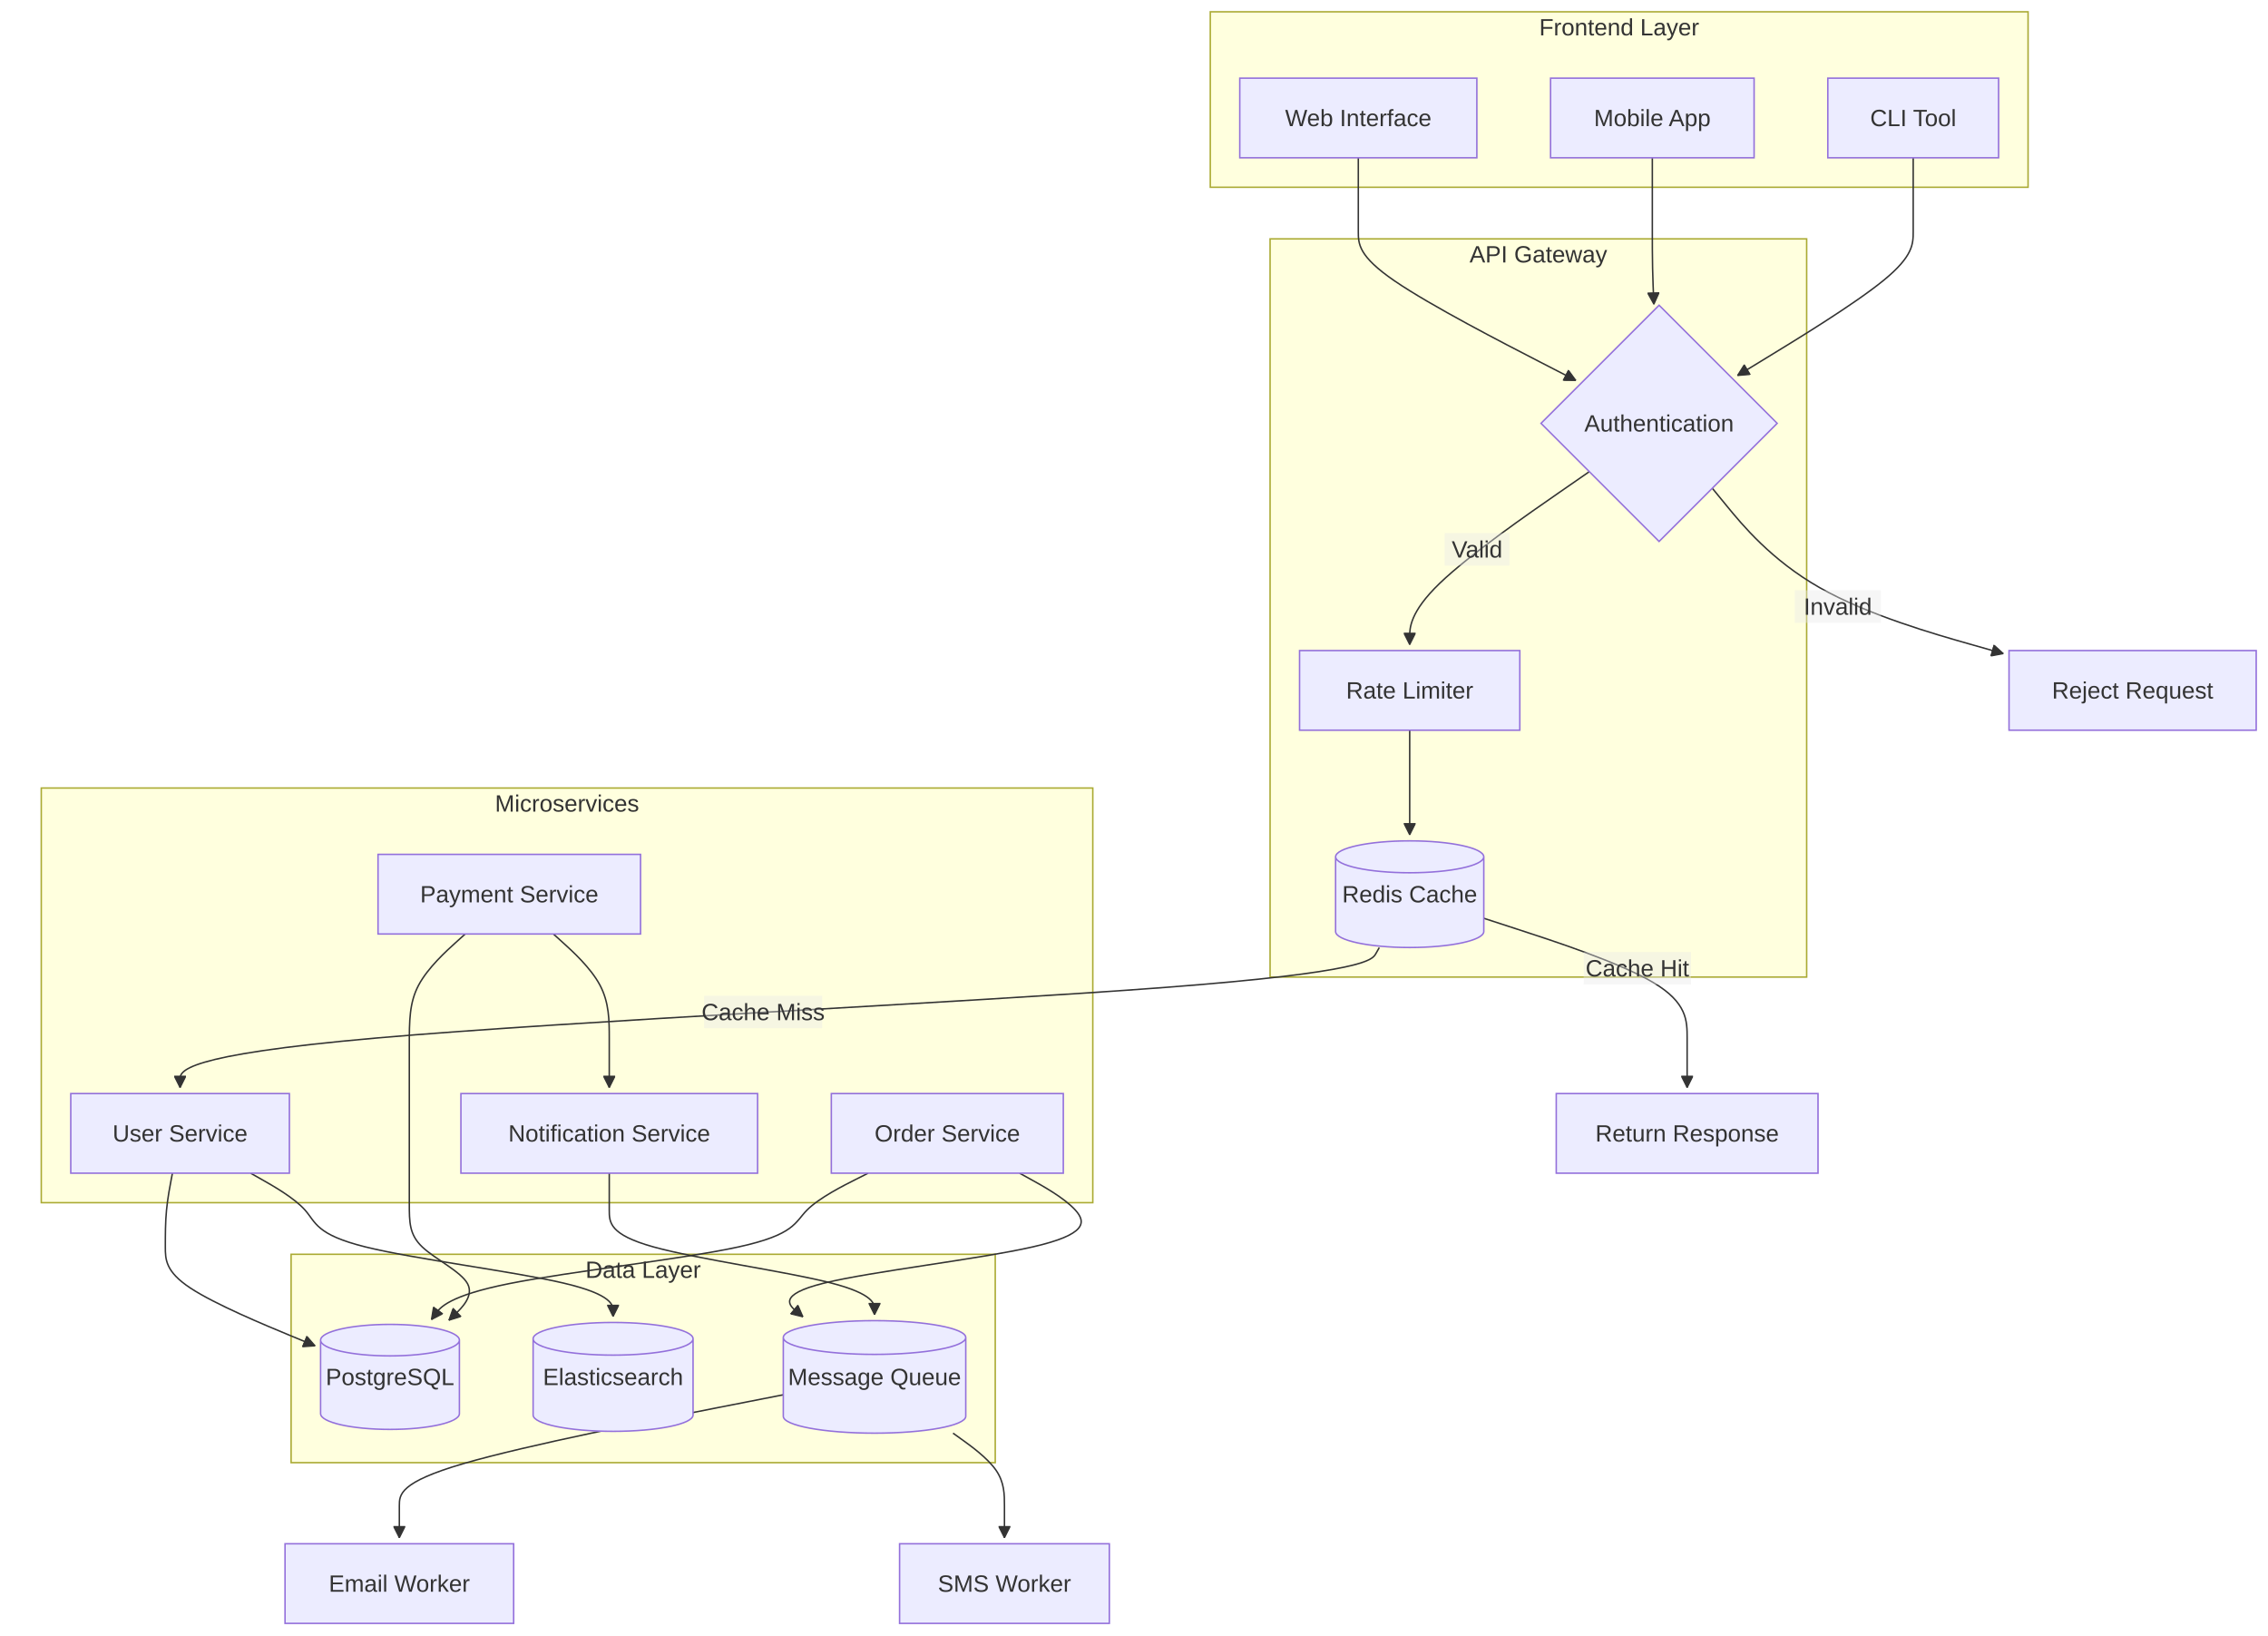
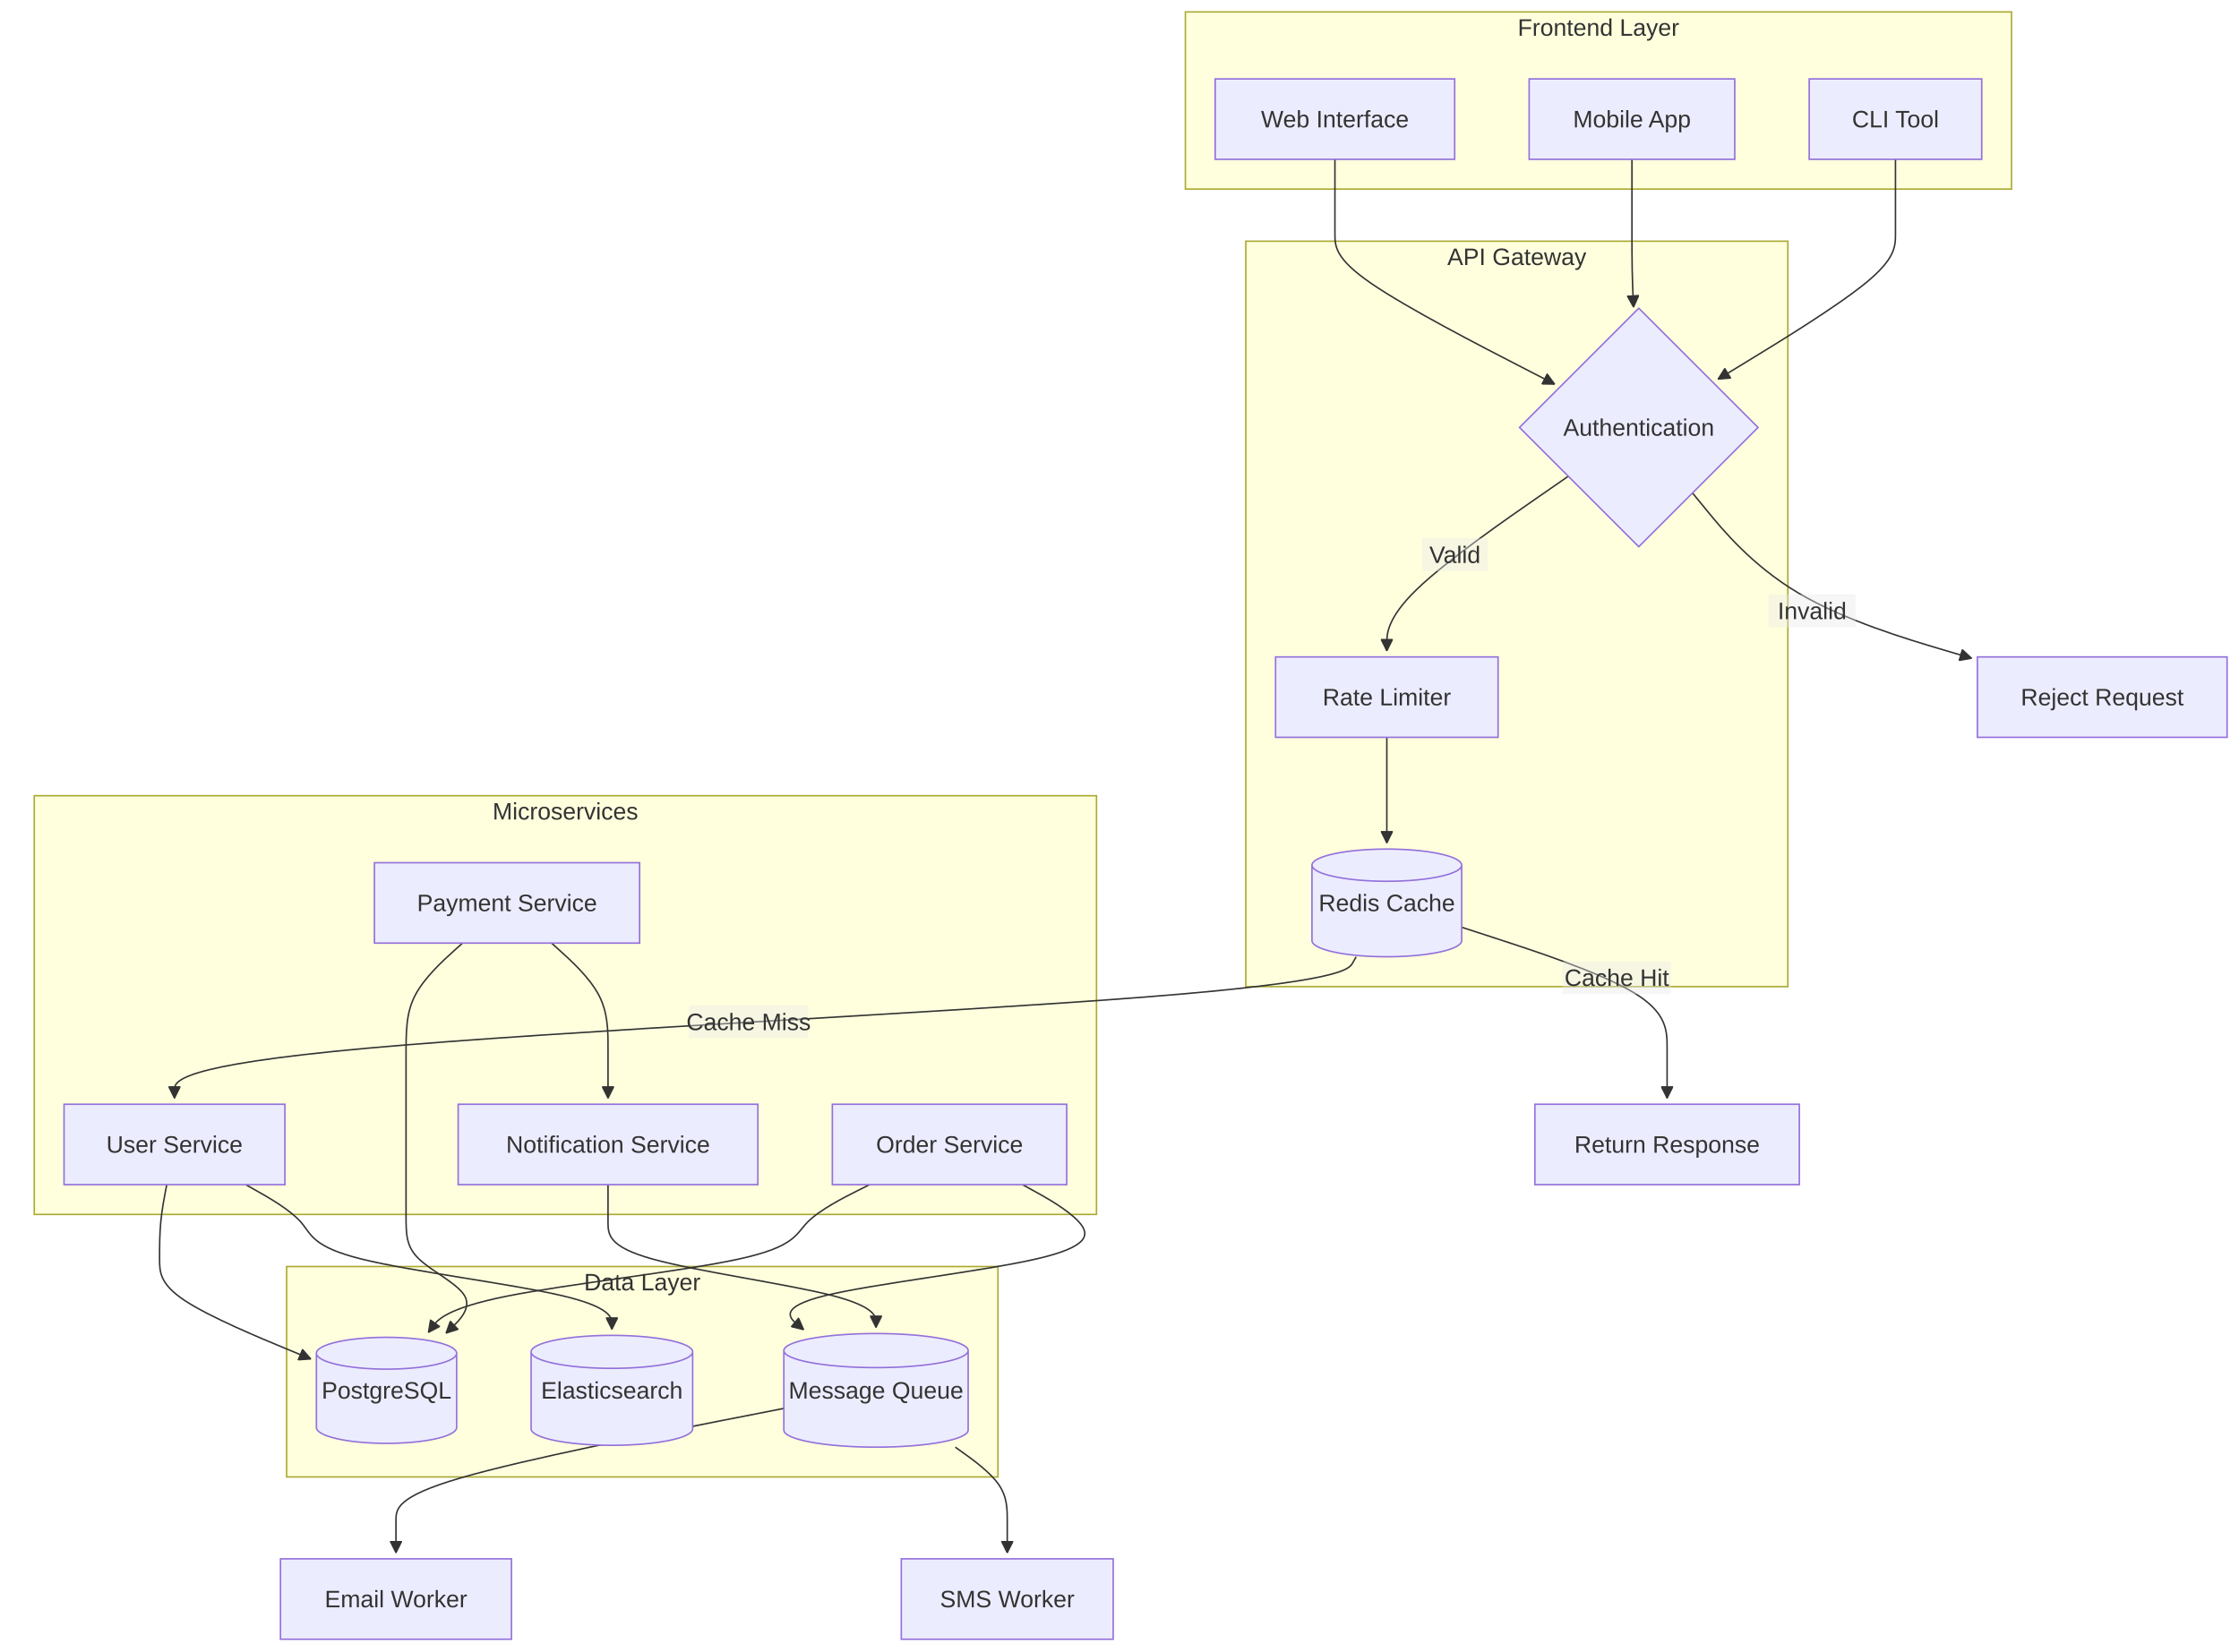
- <svg xmlns="http://www.w3.org/2000/svg" width="1538.418" height="1108.949" viewBox="-8 -28 1538.418 1108.949" class="mermaid">
+ <svg xmlns="http://www.w3.org/2000/svg" width="1503.418" height="1108.949" viewBox="-8 -28 1503.418 1108.949" class="mermaid">
  <style>
.mermaid{font-family:trebuchet ms, verdana, arial, sans-serif;font-size:16px;fill:#333333;}
.error-icon{fill:#552222;}
.error-text{fill:#552222;stroke:#552222;}
.edge-thickness-normal{stroke-width:1px;}
.edge-thickness-thick{stroke-width:3.5px;}
.edge-pattern-solid{stroke-dasharray:0;}
.edge-thickness-invisible{stroke-width:0;fill:none;}
.edge-pattern-dashed{stroke-dasharray:3;}
.edge-pattern-dotted{stroke-dasharray:2;}
.marker{fill:#333333;stroke:#333333;}
.marker.cross{stroke:#333333;}
svg{font-family:trebuchet ms, verdana, arial, sans-serif;font-size:16px;}
p{margin:0;}
.label{font-family:trebuchet ms, verdana, arial, sans-serif;color:#333333;}
.cluster-label text{fill:#333333;}
.cluster-label span{color:#333333;}
.cluster-label span p{background-color:transparent;}
.label text,span{fill:#333333;color:#333333;}
.node rect,.node circle,.node ellipse,.node polygon,.node path{fill:#ECECFF;stroke:#9370DB;stroke-width:1px;}
.rough-node .label text,.node .label text,.image-shape .label,.icon-shape .label{text-anchor:middle;}
.node .katex path{fill:#000;stroke:#000;stroke-width:1px;}
.rough-node .label,.node .label,.image-shape .label,.icon-shape .label{text-align:center;}
.node.clickable{cursor:pointer;}
.root .anchor path{fill:#333333!important;stroke-width:0;stroke:#333333;}
.arrowheadPath{fill:#333333;}
.edgePath .path{stroke:#333333;stroke-width:2.0px;}
.flowchart-link{stroke:#333333;fill:none;}
.edgeLabel{background-color:rgba(232, 232, 232, 0.8);text-align:center;}
.edgeLabel p{background-color:rgba(232, 232, 232, 0.8);}
.edgeLabel rect{opacity:0.5;background-color:rgba(232, 232, 232, 0.8);fill:rgba(232, 232, 232, 0.8);}
.labelBkg{background-color:rgba(232, 232, 232, 0.5);}
.cluster rect{fill:#ffffde;stroke:#aaaa33;stroke-width:1px;}
.cluster text{fill:#333333;}
.cluster span{color:#333333;}
.flowchartTitleText{text-anchor:middle;font-size:18px;fill:#333333;}
rect.text{fill:none;stroke-width:0;}

  </style>
  <defs>
    <marker id="arrow_point" viewBox="0 0 10 10" refX="10" refY="5" markerWidth="8" markerHeight="8" orient="auto" markerUnits="userSpaceOnUse">
      <path d="M 0 0 L 10 5 L 0 10 z" class="marker" />
    </marker>
    <marker id="arrow_point_start" viewBox="0 0 10 10" refX="4.5" refY="5" markerWidth="8" markerHeight="8" orient="auto" markerUnits="userSpaceOnUse">
      <path d="M 0 5 L 10 10 L 10 0 z" class="marker" />
    </marker>
    <marker id="arrow_cross" viewBox="0 0 11 11" refX="12" refY="5.2" markerWidth="11" markerHeight="11" orient="auto" markerUnits="userSpaceOnUse">
      <path d="M 1 1 L 10 10 M 10 1 L 1 10" class="marker cross" fill="none" stroke-width="2" />
    </marker>
    <marker id="arrow_cross_start" viewBox="0 0 11 11" refX="-1" refY="5.2" markerWidth="11" markerHeight="11" orient="auto" markerUnits="userSpaceOnUse">
      <path d="M 1 1 L 10 10 M 10 1 L 1 10" class="marker cross" fill="none" stroke-width="2" />
    </marker>
    <marker id="arrow_circle" viewBox="0 0 10 10" refX="11" refY="5" markerWidth="11" markerHeight="11" orient="auto" markerUnits="userSpaceOnUse">
      <circle cx="5" cy="5" r="5" class="marker" />
    </marker>
    <marker id="arrow_circle_start" viewBox="0 0 10 10" refX="-1" refY="5" markerWidth="11" markerHeight="11" orient="auto" markerUnits="userSpaceOnUse">
      <circle cx="5" cy="5" r="5" class="marker" />
    </marker>
  </defs>
  <g class="root">
    <g class="clusters">
      <g class="cluster" id="subgraph-Frontend">
-         <rect x="812.957" y="-20" width="554.719" height="119" class="cluster" />
-         <text x="1090.316" y="-4" class="cluster-label" text-anchor="middle">Frontend Layer</text>
+         <rect x="787.957" y="-20" width="554.719" height="119" class="cluster" />
+         <text x="1065.316" y="-4" class="cluster-label" text-anchor="middle">Frontend Layer</text>
      </g>
      <g class="cluster" id="subgraph-API">
-         <rect x="853.512" y="134" width="363.977" height="500.635" class="cluster" />
-         <text x="1035.5" y="150" class="cluster-label" text-anchor="middle">API Gateway</text>
+         <rect x="828.512" y="134" width="363.977" height="500.635" class="cluster" />
+         <text x="1010.5" y="150" class="cluster-label" text-anchor="middle">API Gateway</text>
      </g>
      <g class="cluster" id="subgraph-Services">
-         <rect x="20" y="506.419" width="713.262" height="281.216" class="cluster" />
-         <text x="376.631" y="522.419" class="cluster-label" text-anchor="middle">Microservices</text>
+         <rect x="15" y="506.419" width="713.262" height="281.216" class="cluster" />
+         <text x="371.631" y="522.419" class="cluster-label" text-anchor="middle">Microservices</text>
      </g>
      <g class="cluster" id="subgraph-Data">
-         <rect x="189.459" y="822.635" width="477.633" height="141.314" class="cluster" />
-         <text x="428.275" y="838.635" class="cluster-label" text-anchor="middle">Data Layer</text>
+         <rect x="184.459" y="822.635" width="477.633" height="141.314" class="cluster" />
+         <text x="423.275" y="838.635" class="cluster-label" text-anchor="middle">Data Layer</text>
      </g>
    </g>
    <g class="edgePaths">
      <g class="edge" id="edge-L-UI-Auth-0">
-         <path d="M913.363,79L913.363,83.167C913.363,87.333,913.363,95.667,913.363,104C913.363,112.333,913.363,120.667,913.363,129C913.363,137.333,913.363,145.667,937.963,162.506C962.563,179.345,1011.763,204.69,1036.363,217.363L1060.964,230.035" class="edge-thickness-normal edge-pattern-solid edge-thickness-normal edge-pattern-solid flowchart-link" marker-end="url(#arrow_point)" />
+         <path d="M888.363,79L888.363,83.167C888.363,87.333,888.363,95.667,888.363,104C888.363,112.333,888.363,120.667,888.363,129C888.363,137.333,888.363,145.667,912.963,162.506C937.563,179.345,986.763,204.69,1011.363,217.363L1035.964,230.035" class="edge-thickness-normal edge-pattern-solid edge-thickness-normal edge-pattern-solid flowchart-link" marker-end="url(#arrow_point)" />
      </g>
      <g class="edge" id="edge-L-Mobile-Auth-0">
-         <path d="M1112.801,79L1112.801,83.167C1112.801,87.333,1112.801,95.667,1112.801,104C1112.801,112.333,1112.801,120.667,1112.801,129C1112.801,137.333,1112.801,145.667,1112.978,153.892C1113.155,162.118,1113.509,170.235,1113.686,174.294L1113.863,178.353" class="edge-thickness-normal edge-pattern-solid edge-thickness-normal edge-pattern-solid flowchart-link" marker-end="url(#arrow_point)" />
+         <path d="M1087.801,79L1087.801,83.167C1087.801,87.333,1087.801,95.667,1087.801,104C1087.801,112.333,1087.801,120.667,1087.801,129C1087.801,137.333,1087.801,145.667,1087.978,153.892C1088.155,162.118,1088.509,170.235,1088.686,174.294L1088.863,178.353" class="edge-thickness-normal edge-pattern-solid edge-thickness-normal edge-pattern-solid flowchart-link" marker-end="url(#arrow_point)" />
      </g>
      <g class="edge" id="edge-L-CLI-Auth-0">
-         <path d="M1289.754,79L1289.754,83.167C1289.754,87.333,1289.754,95.667,1289.754,104C1289.754,112.333,1289.754,120.667,1289.754,129C1289.754,137.333,1289.754,145.667,1269.889,161.946C1250.023,178.226,1210.293,202.452,1190.427,214.565L1170.562,226.678" class="edge-thickness-normal edge-pattern-solid edge-thickness-normal edge-pattern-solid flowchart-link" marker-end="url(#arrow_point)" />
+         <path d="M1264.754,79L1264.754,83.167C1264.754,87.333,1264.754,95.667,1264.754,104C1264.754,112.333,1264.754,120.667,1264.754,129C1264.754,137.333,1264.754,145.667,1244.889,161.946C1225.023,178.226,1185.293,202.452,1165.427,214.565L1145.562,226.678" class="edge-thickness-normal edge-pattern-solid edge-thickness-normal edge-pattern-solid flowchart-link" marker-end="url(#arrow_point)" />
      </g>
      <g class="edge" id="edge-L-Auth-Rate-0">
-         <path d="M1070.051,291.867L1049.745,305.923C1029.439,319.979,988.827,348.091,968.521,367.647C948.215,387.203,948.215,398.203,948.215,403.703L948.215,409.203" class="edge-thickness-normal edge-pattern-solid edge-thickness-normal edge-pattern-solid flowchart-link" marker-end="url(#arrow_point)" />
+         <path d="M1045.051,291.867L1024.745,305.923C1004.439,319.979,963.827,348.091,943.521,367.647C923.215,387.203,923.215,398.203,923.215,403.703L923.215,409.203" class="edge-thickness-normal edge-pattern-solid edge-thickness-normal edge-pattern-solid flowchart-link" marker-end="url(#arrow_point)" />
      </g>
      <g class="edge" id="edge-L-Auth-Reject-0">
-         <path d="M1153.472,303.118L1163.457,315.299C1173.443,327.48,1193.415,351.841,1226.321,370.536C1259.227,389.23,1305.066,402.258,1327.986,408.772L1350.906,415.285" class="edge-thickness-normal edge-pattern-solid edge-thickness-normal edge-pattern-solid flowchart-link" marker-end="url(#arrow_point)" />
+         <path d="M1128.472,303.118L1138.457,315.299C1148.443,327.48,1168.415,351.841,1199.656,370.344C1230.898,388.846,1273.409,401.489,1294.664,407.81L1315.92,414.131" class="edge-thickness-normal edge-pattern-solid edge-thickness-normal edge-pattern-solid flowchart-link" marker-end="url(#arrow_point)" />
      </g>
      <g class="edge" id="edge-L-Rate-Cache-0">
-         <path d="M948.215,467.203L948.215,471.37C948.215,475.536,948.215,483.87,948.215,492.203C948.215,500.536,948.215,508.87,948.215,516.536C948.215,524.203,948.215,531.203,948.215,534.703L948.215,538.203" class="edge-thickness-normal edge-pattern-solid edge-thickness-normal edge-pattern-solid flowchart-link" marker-end="url(#arrow_point)" />
+         <path d="M923.215,467.203L923.215,471.37C923.215,475.536,923.215,483.87,923.215,492.203C923.215,500.536,923.215,508.87,923.215,516.536C923.215,524.203,923.215,531.203,923.215,534.703L923.215,538.203" class="edge-thickness-normal edge-pattern-solid edge-thickness-normal edge-pattern-solid flowchart-link" marker-end="url(#arrow_point)" />
      </g>
      <g class="edge" id="edge-L-Cache-Response-0">
-         <path d="M998.48,594.769L1021.469,602.247C1044.457,609.724,1090.434,624.679,1113.422,638.324C1136.41,651.968,1136.41,664.301,1136.41,675.968C1136.41,687.635,1136.41,698.635,1136.41,704.135L1136.41,709.635" class="edge-thickness-normal edge-pattern-solid edge-thickness-normal edge-pattern-solid flowchart-link" marker-end="url(#arrow_point)" />
+         <path d="M973.48,594.769L996.469,602.247C1019.457,609.724,1065.434,624.679,1088.422,638.324C1111.41,651.968,1111.41,664.301,1111.41,675.968C1111.41,687.635,1111.41,698.635,1111.41,704.135L1111.41,709.635" class="edge-thickness-normal edge-pattern-solid edge-thickness-normal edge-pattern-solid flowchart-link" marker-end="url(#arrow_point)" />
      </g>
      <g class="edge" id="edge-L-Cache-UserSvc-0">
-         <path d="M927.596,614.635L925.224,618.801C922.852,622.968,918.108,631.301,782.534,641.635C646.96,651.968,380.556,664.301,247.354,675.968C114.152,687.635,114.152,698.635,114.152,704.135L114.152,709.635" class="edge-thickness-normal edge-pattern-solid edge-thickness-normal edge-pattern-solid flowchart-link" marker-end="url(#arrow_point)" />
+         <path d="M902.596,614.635L900.224,618.801C897.852,622.968,893.108,631.301,760.867,641.635C628.626,651.968,368.889,664.301,239.021,675.968C109.152,687.635,109.152,698.635,109.152,704.135L109.152,709.635" class="edge-thickness-normal edge-pattern-solid edge-thickness-normal edge-pattern-solid flowchart-link" marker-end="url(#arrow_point)" />
      </g>
      <g class="edge" id="edge-L-UserSvc-DB-0">
-         <path d="M108.96,767.635L108.159,771.801C107.357,775.968,105.755,784.301,104.954,792.635C104.152,800.968,104.152,809.301,104.152,817.635C104.152,825.968,104.152,834.301,121.088,845.487C138.023,856.672,171.893,870.71,188.829,877.728L205.764,884.747" class="edge-thickness-normal edge-pattern-solid edge-thickness-normal edge-pattern-solid flowchart-link" marker-end="url(#arrow_point)" />
+         <path d="M103.96,767.635L103.159,771.801C102.357,775.968,100.755,784.301,99.954,792.635C99.152,800.968,99.152,809.301,99.152,817.635C99.152,825.968,99.152,834.301,116.088,845.487C133.023,856.672,166.893,870.71,183.829,877.728L200.764,884.747" class="edge-thickness-normal edge-pattern-solid edge-thickness-normal edge-pattern-solid flowchart-link" marker-end="url(#arrow_point)" />
      </g>
      <g class="edge" id="edge-L-UserSvc-Search-0">
-         <path d="M161.987,767.635L169.369,771.801C176.751,775.968,191.515,784.301,198.897,792.635C206.279,800.968,206.279,809.301,239.878,817.635C273.476,825.968,340.673,834.301,374.271,842.173C407.869,850.045,407.869,857.456,407.869,861.162L407.869,864.867" class="edge-thickness-normal edge-pattern-solid edge-thickness-normal edge-pattern-solid flowchart-link" marker-end="url(#arrow_point)" />
+         <path d="M156.987,767.635L164.369,771.801C171.751,775.968,186.515,784.301,193.897,792.635C201.279,800.968,201.279,809.301,234.878,817.635C268.476,825.968,335.673,834.301,369.271,842.173C402.869,850.045,402.869,857.456,402.869,861.162L402.869,864.867" class="edge-thickness-normal edge-pattern-solid edge-thickness-normal edge-pattern-solid flowchart-link" marker-end="url(#arrow_point)" />
      </g>
      <g class="edge" id="edge-L-OrderSvc-DB-0">
-         <path d="M580.867,767.635L572.578,771.801C564.29,775.968,547.712,784.301,539.423,792.635C531.135,800.968,531.135,809.301,492.98,817.635C454.825,825.968,378.515,834.301,337.431,842.519C296.348,850.736,290.49,858.837,287.562,862.888L284.633,866.938" class="edge-thickness-normal edge-pattern-solid edge-thickness-normal edge-pattern-solid flowchart-link" marker-end="url(#arrow_point)" />
+         <path d="M575.867,767.635L567.578,771.801C559.29,775.968,542.712,784.301,534.423,792.635C526.135,800.968,526.135,809.301,487.98,817.635C449.825,825.968,373.515,834.301,332.431,842.519C291.348,850.736,285.49,858.837,282.562,862.888L279.633,866.938" class="edge-thickness-normal edge-pattern-solid edge-thickness-normal edge-pattern-solid flowchart-link" marker-end="url(#arrow_point)" />
      </g>
      <g class="edge" id="edge-L-OrderSvc-Queue-0">
-         <path d="M683.59,767.635L691.153,771.801C698.717,775.968,713.844,784.301,721.407,792.635C728.971,800.968,728.971,809.301,692.463,817.635C655.955,825.968,582.939,834.301,550.888,842.206C518.836,850.111,527.748,857.587,532.204,861.326L536.66,865.064" class="edge-thickness-normal edge-pattern-solid edge-thickness-normal edge-pattern-solid flowchart-link" marker-end="url(#arrow_point)" />
+         <path d="M678.59,767.635L686.153,771.801C693.717,775.968,708.844,784.301,716.407,792.635C723.971,800.968,723.971,809.301,687.463,817.635C650.955,825.968,577.939,834.301,545.888,842.206C513.836,850.111,522.748,857.587,527.204,861.326L531.66,865.064" class="edge-thickness-normal edge-pattern-solid edge-thickness-normal edge-pattern-solid flowchart-link" marker-end="url(#arrow_point)" />
      </g>
      <g class="edge" id="edge-L-PaymentSvc-DB-0">
-         <path d="M307.547,605.419L301.23,611.121C294.913,616.824,282.279,628.229,275.962,640.099C269.645,651.968,269.645,664.301,269.645,681.135C269.645,697.968,269.645,719.301,269.645,738.635C269.645,757.968,269.645,775.301,269.645,788.135C269.645,800.968,269.645,809.301,278.405,817.635C287.165,825.968,304.685,834.301,309.152,842.597C313.62,850.892,305.035,859.149,300.742,863.278L296.45,867.407" class="edge-thickness-normal edge-pattern-solid edge-thickness-normal edge-pattern-solid flowchart-link" marker-end="url(#arrow_point)" />
+         <path d="M302.547,605.419L296.23,611.121C289.913,616.824,277.279,628.229,270.962,640.099C264.645,651.968,264.645,664.301,264.645,681.135C264.645,697.968,264.645,719.301,264.645,738.635C264.645,757.968,264.645,775.301,264.645,788.135C264.645,800.968,264.645,809.301,273.405,817.635C282.165,825.968,299.685,834.301,304.152,842.597C308.62,850.892,300.035,859.149,295.742,863.278L291.45,867.407" class="edge-thickness-normal edge-pattern-solid edge-thickness-normal edge-pattern-solid flowchart-link" marker-end="url(#arrow_point)" />
      </g>
      <g class="edge" id="edge-L-PaymentSvc-NotifySvc-0">
-         <path d="M367.367,605.419L373.684,611.121C380.001,616.824,392.635,628.229,398.952,640.099C405.27,651.968,405.27,664.301,405.27,675.968C405.27,687.635,405.27,698.635,405.27,704.135L405.27,709.635" class="edge-thickness-normal edge-pattern-solid edge-thickness-normal edge-pattern-solid flowchart-link" marker-end="url(#arrow_point)" />
+         <path d="M362.367,605.419L368.684,611.121C375.001,616.824,387.635,628.229,393.952,640.099C400.27,651.968,400.27,664.301,400.27,675.968C400.27,687.635,400.27,698.635,400.27,704.135L400.27,709.635" class="edge-thickness-normal edge-pattern-solid edge-thickness-normal edge-pattern-solid flowchart-link" marker-end="url(#arrow_point)" />
      </g>
      <g class="edge" id="edge-L-NotifySvc-Queue-0">
-         <path d="M405.27,767.635L405.27,771.801C405.27,775.968,405.27,784.301,405.27,792.635C405.27,800.968,405.27,809.301,435.259,817.635C465.249,825.968,525.229,834.301,555.219,841.968C585.209,849.635,585.209,856.635,585.209,860.135L585.209,863.635" class="edge-thickness-normal edge-pattern-solid edge-thickness-normal edge-pattern-solid flowchart-link" marker-end="url(#arrow_point)" />
+         <path d="M400.27,767.635L400.27,771.801C400.27,775.968,400.27,784.301,400.27,792.635C400.27,800.968,400.27,809.301,430.259,817.635C460.249,825.968,520.229,834.301,550.219,841.968C580.209,849.635,580.209,856.635,580.209,860.135L580.209,863.635" class="edge-thickness-normal edge-pattern-solid edge-thickness-normal edge-pattern-solid flowchart-link" marker-end="url(#arrow_point)" />
      </g>
      <g class="edge" id="edge-L-Queue-EmailWorker-0">
-         <path d="M523.326,917.917L479.919,926.422C436.511,934.927,349.696,951.938,306.288,964.61C262.881,977.282,262.881,985.615,262.881,993.282C262.881,1000.949,262.881,1007.949,262.881,1011.449L262.881,1014.949" class="edge-thickness-normal edge-pattern-solid edge-thickness-normal edge-pattern-solid flowchart-link" marker-end="url(#arrow_point)" />
+         <path d="M518.326,917.917L474.919,926.422C431.511,934.927,344.696,951.938,301.288,964.61C257.881,977.282,257.881,985.615,257.881,993.282C257.881,1000.949,257.881,1007.949,257.881,1011.449L257.881,1014.949" class="edge-thickness-normal edge-pattern-solid edge-thickness-normal edge-pattern-solid flowchart-link" marker-end="url(#arrow_point)" />
      </g>
      <g class="edge" id="edge-L-Queue-SMSWorker-0">
-         <path d="M638.453,943.949L644.267,948.115C650.081,952.282,661.71,960.615,667.524,968.949C673.338,977.282,673.338,985.615,673.338,993.282C673.338,1000.949,673.338,1007.949,673.338,1011.449L673.338,1014.949" class="edge-thickness-normal edge-pattern-solid edge-thickness-normal edge-pattern-solid flowchart-link" marker-end="url(#arrow_point)" />
+         <path d="M633.453,943.949L639.267,948.115C645.081,952.282,656.71,960.615,662.524,968.949C668.338,977.282,668.338,985.615,668.338,993.282C668.338,1000.949,668.338,1007.949,668.338,1011.449L668.338,1014.949" class="edge-thickness-normal edge-pattern-solid edge-thickness-normal edge-pattern-solid flowchart-link" marker-end="url(#arrow_point)" />
      </g>
    </g>
    <g class="edgeLabels">
      <g class="edgeLabel" id="edge-label-L-Auth-Rate-0">
-         <rect x="971.922" y="333.565" width="44" height="22" class="edge-label-bg" />
-         <text x="993.922" y="344.565" class="edge-label" text-anchor="middle" dominant-baseline="central">Valid</text>
+         <rect x="946.922" y="333.565" width="44" height="22" class="edge-label-bg" />
+         <text x="968.922" y="344.565" class="edge-label" text-anchor="middle" dominant-baseline="central">Valid</text>
      </g>
      <g class="edgeLabel" id="edge-label-L-Auth-Reject-0">
-         <rect x="1209.418" y="372.374" width="58.4" height="22" class="edge-label-bg" />
-         <text x="1238.618" y="383.374" class="edge-label" text-anchor="middle" dominant-baseline="central">Invalid</text>
+         <rect x="1179.578" y="371.268" width="58.4" height="22" class="edge-label-bg" />
+         <text x="1208.778" y="382.268" class="edge-label" text-anchor="middle" dominant-baseline="central">Invalid</text>
      </g>
      <g class="edgeLabel" id="edge-label-L-Cache-Response-0">
-         <rect x="1066.231" y="617.647" width="72.8" height="22" class="edge-label-bg" />
-         <text x="1102.631" y="628.647" class="edge-label" text-anchor="middle" dominant-baseline="central">Cache Hit</text>
+         <rect x="1041.231" y="617.647" width="72.8" height="22" class="edge-label-bg" />
+         <text x="1077.631" y="628.647" class="edge-label" text-anchor="middle" dominant-baseline="central">Cache Hit</text>
      </g>
      <g class="edgeLabel" id="edge-label-L-Cache-UserSvc-0">
-         <rect x="469.646" y="647.325" width="80" height="22" class="edge-label-bg" />
-         <text x="509.646" y="658.325" class="edge-label" text-anchor="middle" dominant-baseline="central">Cache Miss</text>
+         <rect x="454.646" y="647.33" width="80" height="22" class="edge-label-bg" />
+         <text x="494.646" y="658.33" class="edge-label" text-anchor="middle" dominant-baseline="central">Cache Miss</text>
      </g>
    </g>
    <g class="nodes">
      <g class="node default" id="node-UI">
-         <rect x="832.957" y="25" width="160.813" height="54" />
-         <text x="913.363" y="52" class="label" text-anchor="middle" dominant-baseline="central">Web Interface</text>
+         <rect x="807.957" y="25" width="160.813" height="54" />
+         <text x="888.363" y="52" class="label" text-anchor="middle" dominant-baseline="central">Web Interface</text>
      </g>
      <g class="node default" id="node-Mobile">
-         <rect x="1043.77" y="25" width="138.063" height="54" />
-         <text x="1112.801" y="52" class="label" text-anchor="middle" dominant-baseline="central">Mobile App</text>
+         <rect x="1018.77" y="25" width="138.063" height="54" />
+         <text x="1087.801" y="52" class="label" text-anchor="middle" dominant-baseline="central">Mobile App</text>
      </g>
      <g class="node default" id="node-CLI">
-         <rect x="1231.832" y="25" width="115.844" height="54" />
-         <text x="1289.754" y="52" class="label" text-anchor="middle" dominant-baseline="central">CLI Tool</text>
+         <rect x="1206.832" y="25" width="115.844" height="54" />
+         <text x="1264.754" y="52" class="label" text-anchor="middle" dominant-baseline="central">CLI Tool</text>
      </g>
      <g class="node default" id="node-Auth">
-         <polygon points="1117.387,179 1197.488,259.102 1117.387,339.203 1037.285,259.102" />
-         <text x="1117.387" y="259.102" class="label" text-anchor="middle" dominant-baseline="central">Authentication</text>
+         <polygon points="1092.387,179 1172.488,259.102 1092.387,339.203 1012.285,259.102" />
+         <text x="1092.387" y="259.102" class="label" text-anchor="middle" dominant-baseline="central">Authentication</text>
      </g>
      <g class="node default" id="node-Rate">
-         <rect x="873.512" y="413.203" width="149.406" height="54" />
-         <text x="948.215" y="440.203" class="label" text-anchor="middle" dominant-baseline="central">Rate Limiter</text>
+         <rect x="848.512" y="413.203" width="149.406" height="54" />
+         <text x="923.215" y="440.203" class="label" text-anchor="middle" dominant-baseline="central">Rate Limiter</text>
      </g>
      <g class="node default" id="node-Cache">
-         <path d="M 897.949 553.068 a 50.266 10.865 0 0 0 100.531 0 a 50.266 10.865 0 0 0 -100.531 0 l 0 50.702 a 50.266 10.865 0 0 0 100.531 0 l 0 -50.702" />
-         <text x="948.215" y="578.419" class="label" text-anchor="middle" dominant-baseline="central">Redis Cache</text>
+         <path d="M 872.949 553.068 a 50.266 10.865 0 0 0 100.531 0 a 50.266 10.865 0 0 0 -100.531 0 l 0 50.702 a 50.266 10.865 0 0 0 100.531 0 l 0 -50.702" />
+         <text x="923.215" y="578.419" class="label" text-anchor="middle" dominant-baseline="central">Redis Cache</text>
      </g>
      <g class="node default" id="node-UserSvc">
-         <rect x="40" y="713.635" width="148.305" height="54" />
-         <text x="114.152" y="740.635" class="label" text-anchor="middle" dominant-baseline="central">User Service</text>
+         <rect x="35" y="713.635" width="148.305" height="54" />
+         <text x="109.152" y="740.635" class="label" text-anchor="middle" dominant-baseline="central">User Service</text>
      </g>
      <g class="node default" id="node-OrderSvc">
-         <rect x="555.895" y="713.635" width="157.367" height="54" />
-         <text x="634.578" y="740.635" class="label" text-anchor="middle" dominant-baseline="central">Order Service</text>
+         <rect x="550.895" y="713.635" width="157.367" height="54" />
+         <text x="629.578" y="740.635" class="label" text-anchor="middle" dominant-baseline="central">Order Service</text>
      </g>
      <g class="node default" id="node-PaymentSvc">
-         <rect x="248.422" y="551.419" width="178.07" height="54" />
-         <text x="337.457" y="578.419" class="label" text-anchor="middle" dominant-baseline="central">Payment Service</text>
+         <rect x="243.422" y="551.419" width="178.07" height="54" />
+         <text x="332.457" y="578.419" class="label" text-anchor="middle" dominant-baseline="central">Payment Service</text>
      </g>
      <g class="node default" id="node-NotifySvc">
-         <rect x="304.645" y="713.635" width="201.25" height="54" />
-         <text x="405.27" y="740.635" class="label" text-anchor="middle" dominant-baseline="central">Notification Service</text>
+         <rect x="299.645" y="713.635" width="201.25" height="54" />
+         <text x="400.27" y="740.635" class="label" text-anchor="middle" dominant-baseline="central">Notification Service</text>
      </g>
      <g class="node default" id="node-DB">
-         <path d="M 209.459 880.863 a 47.082 10.684 0 0 0 94.164 0 a 47.082 10.684 0 0 0 -94.164 0 l 0 49.857 a 47.082 10.684 0 0 0 94.164 0 l 0 -49.857" />
-         <text x="256.541" y="905.792" class="label" text-anchor="middle" dominant-baseline="central">PostgreSQL</text>
+         <path d="M 204.459 880.863 a 47.082 10.684 0 0 0 94.164 0 a 47.082 10.684 0 0 0 -94.164 0 l 0 49.857 a 47.082 10.684 0 0 0 94.164 0 l 0 -49.857" />
+         <text x="251.541" y="905.792" class="label" text-anchor="middle" dominant-baseline="central">PostgreSQL</text>
      </g>
      <g class="node default" id="node-Search">
-         <path d="M 353.623 879.944 a 54.246 11.077 0 0 0 108.492 0 a 54.246 11.077 0 0 0 -108.492 0 l 0 51.694 a 54.246 11.077 0 0 0 108.492 0 l 0 -51.694" />
-         <text x="407.869" y="905.792" class="label" text-anchor="middle" dominant-baseline="central">Elasticsearch</text>
+         <path d="M 348.623 879.944 a 54.246 11.077 0 0 0 108.492 0 a 54.246 11.077 0 0 0 -108.492 0 l 0 51.694 a 54.246 11.077 0 0 0 108.492 0 l 0 -51.694" />
+         <text x="402.869" y="905.792" class="label" text-anchor="middle" dominant-baseline="central">Elasticsearch</text>
      </g>
      <g class="node default" id="node-Queue">
-         <path d="M 523.326 879.082 a 61.883 11.447 0 0 0 123.766 0 a 61.883 11.447 0 0 0 -123.766 0 l 0 53.42 a 61.883 11.447 0 0 0 123.766 0 l 0 -53.42" />
-         <text x="585.209" y="905.792" class="label" text-anchor="middle" dominant-baseline="central">Message Queue</text>
+         <path d="M 518.326 879.082 a 61.883 11.447 0 0 0 123.766 0 a 61.883 11.447 0 0 0 -123.766 0 l 0 53.42 a 61.883 11.447 0 0 0 123.766 0 l 0 -53.42" />
+         <text x="580.209" y="905.792" class="label" text-anchor="middle" dominant-baseline="central">Message Queue</text>
      </g>
      <g class="node default" id="node-Reject">
-         <rect x="1354.754" y="413.203" width="167.664" height="54" />
-         <text x="1438.586" y="440.203" class="label" text-anchor="middle" dominant-baseline="central">Reject Request</text>
+         <rect x="1319.754" y="413.203" width="167.664" height="54" />
+         <text x="1403.586" y="440.203" class="label" text-anchor="middle" dominant-baseline="central">Reject Request</text>
      </g>
      <g class="node default" id="node-Response">
-         <rect x="1047.625" y="713.635" width="177.57" height="54" />
-         <text x="1136.41" y="740.635" class="label" text-anchor="middle" dominant-baseline="central">Return Response</text>
+         <rect x="1022.625" y="713.635" width="177.57" height="54" />
+         <text x="1111.41" y="740.635" class="label" text-anchor="middle" dominant-baseline="central">Return Response</text>
      </g>
      <g class="node default" id="node-EmailWorker">
-         <rect x="185.342" y="1018.949" width="155.078" height="54" />
-         <text x="262.881" y="1045.949" class="label" text-anchor="middle" dominant-baseline="central">Email Worker</text>
+         <rect x="180.342" y="1018.949" width="155.078" height="54" />
+         <text x="257.881" y="1045.949" class="label" text-anchor="middle" dominant-baseline="central">Email Worker</text>
      </g>
      <g class="node default" id="node-SMSWorker">
-         <rect x="602.197" y="1018.949" width="142.281" height="54" />
-         <text x="673.338" y="1045.949" class="label" text-anchor="middle" dominant-baseline="central">SMS Worker</text>
+         <rect x="597.197" y="1018.949" width="142.281" height="54" />
+         <text x="668.338" y="1045.949" class="label" text-anchor="middle" dominant-baseline="central">SMS Worker</text>
      </g>
    </g>
  </g>
</svg>
